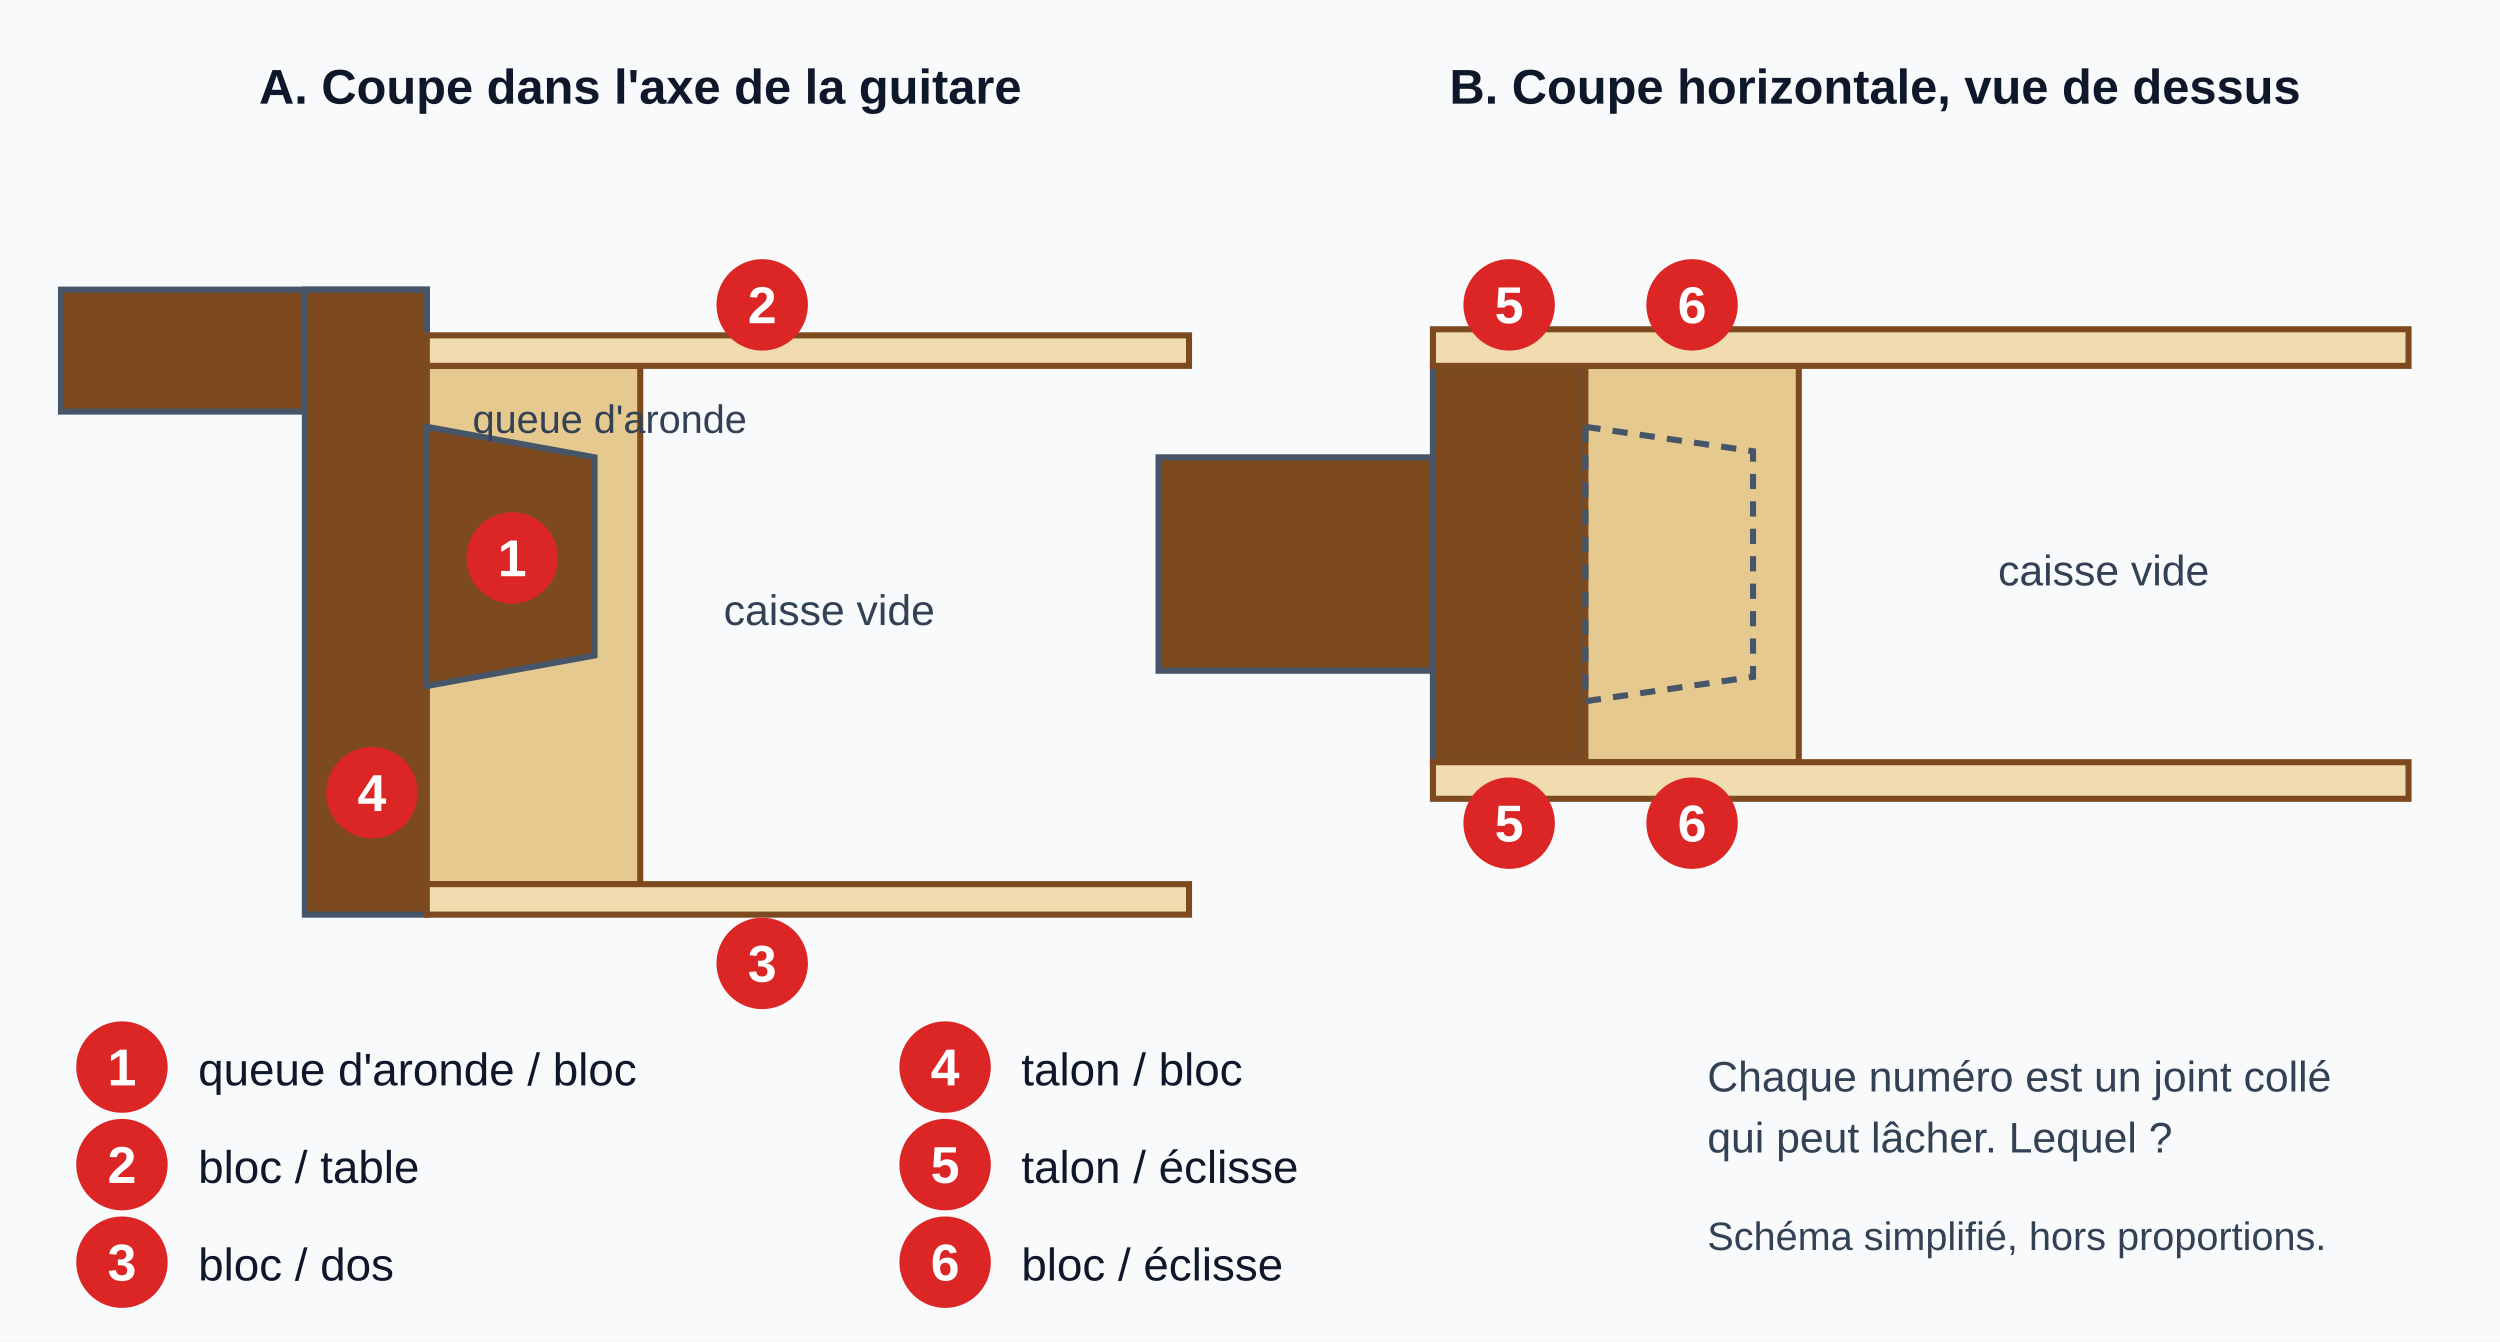
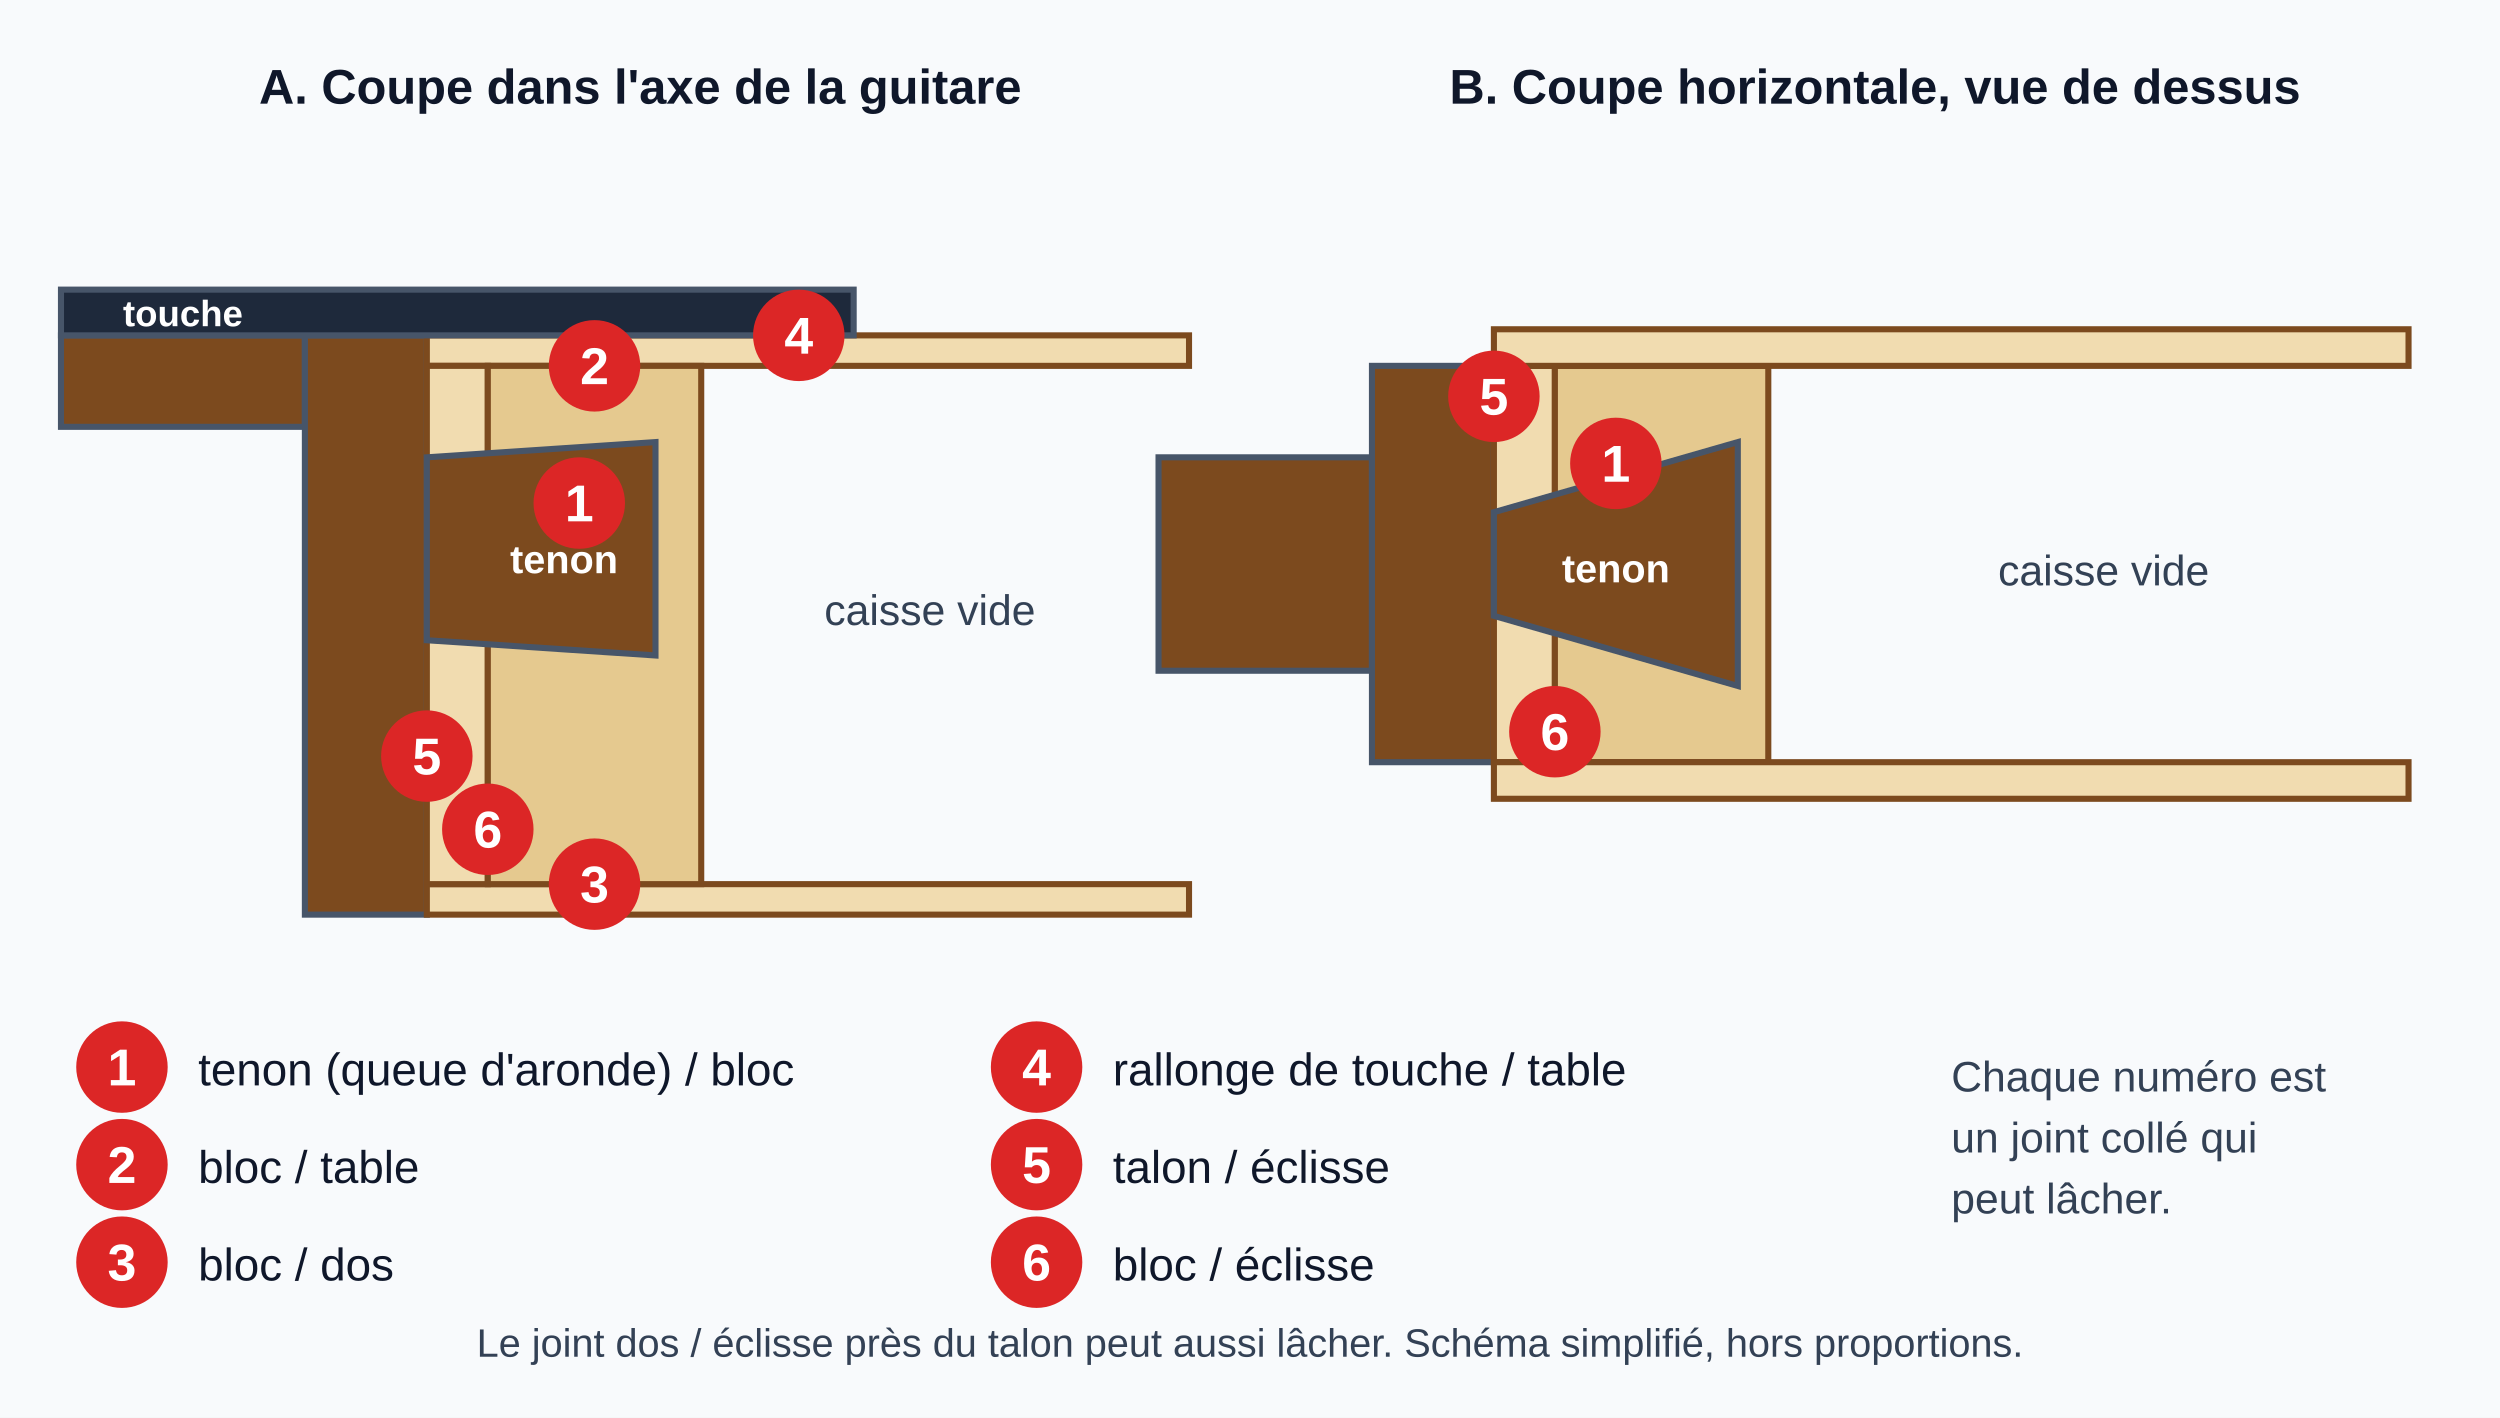
- <svg xmlns="http://www.w3.org/2000/svg" viewBox="0 0 820 440" role="img" aria-labelledby="t d" font-family="Arial, Helvetica, sans-serif">
-   <rect width="820" height="440" fill="#f8fafc" />
+ <svg xmlns="http://www.w3.org/2000/svg" viewBox="0 0 820 465" role="img" aria-labelledby="t d" font-family="Arial, Helvetica, sans-serif">
+   <rect width="820" height="465" fill="#f8fafc" />
  <text x="210" y="34" font-size="16" fill="#0f172a" font-weight="bold" text-anchor="middle">A. Coupe dans l'axe de la guitare</text>
-   <rect x="20" y="95" width="120" height="40" fill="#7c4a1e" stroke="#475569" stroke-width="2" />
-   <rect x="100" y="95" width="40" height="205" fill="#7c4a1e" stroke="#475569" stroke-width="2" />
-   <rect x="140" y="120" width="70" height="170" fill="#e5c98f" stroke="#7c4a1e" stroke-width="2" />
+   <rect x="20" y="110" width="80" height="30" fill="#7c4a1e" stroke="#475569" stroke-width="2" />
+   <rect x="100" y="110" width="40" height="190" fill="#7c4a1e" stroke="#475569" stroke-width="2" />
  <rect x="140" y="110" width="250" height="10" fill="#f1dcb0" stroke="#7c4a1e" stroke-width="2" />
  <rect x="140" y="290" width="250" height="10" fill="#f1dcb0" stroke="#7c4a1e" stroke-width="2" />
-   <polygon points="140,140 195,150 195,215 140,225" fill="#7c4a1e" stroke="#475569" stroke-width="2" />
-   <text x="272" y="205" font-size="14" fill="#334155" text-anchor="middle">caisse vide</text>
-   <circle cx="168" cy="183" r="15" fill="#dc2626" />
-   <text x="168" y="189" font-size="17" font-weight="bold" fill="#fff" text-anchor="middle">1</text>
-   <circle cx="250" cy="100" r="15" fill="#dc2626" />
-   <text x="250" y="106" font-size="17" font-weight="bold" fill="#fff" text-anchor="middle">2</text>
-   <circle cx="250" cy="316" r="15" fill="#dc2626" />
-   <text x="250" y="322" font-size="17" font-weight="bold" fill="#fff" text-anchor="middle">3</text>
-   <circle cx="122" cy="260" r="15" fill="#dc2626" />
-   <text x="122" y="266" font-size="17" font-weight="bold" fill="#fff" text-anchor="middle">4</text>
-   <text x="155" y="142" font-size="13" fill="#334155" text-anchor="start">queue d'aronde</text>
+   <rect x="140" y="120" width="20" height="170" fill="#f1dcb0" stroke="#7c4a1e" stroke-width="2" />
+   <rect x="160" y="120" width="70" height="170" fill="#e5c98f" stroke="#7c4a1e" stroke-width="2" />
+   <polygon points="140,150 215,145 215,215 140,210" fill="#7c4a1e" stroke="#475569" stroke-width="2" />
+   <rect x="20" y="95" width="260" height="15" fill="#1e293b" stroke="#475569" stroke-width="2" />
+   <text x="60" y="107" font-size="12" fill="#fff" font-weight="bold" text-anchor="middle">touche</text>
+   <text x="305" y="205" font-size="14" fill="#334155" text-anchor="middle">caisse vide</text>
+   <text x="185" y="188" font-size="13" fill="#fff" font-weight="bold" text-anchor="middle">tenon</text>
+   <circle cx="190" cy="165" r="15" fill="#dc2626" />
+   <text x="190" y="171" font-size="17" font-weight="bold" fill="#fff" text-anchor="middle">1</text>
+   <circle cx="195" cy="120" r="15" fill="#dc2626" />
+   <text x="195" y="126" font-size="17" font-weight="bold" fill="#fff" text-anchor="middle">2</text>
+   <circle cx="195" cy="290" r="15" fill="#dc2626" />
+   <text x="195" y="296" font-size="17" font-weight="bold" fill="#fff" text-anchor="middle">3</text>
+   <circle cx="262" cy="110" r="15" fill="#dc2626" />
+   <text x="262" y="116" font-size="17" font-weight="bold" fill="#fff" text-anchor="middle">4</text>
+   <circle cx="140" cy="248" r="15" fill="#dc2626" />
+   <text x="140" y="254" font-size="17" font-weight="bold" fill="#fff" text-anchor="middle">5</text>
+   <circle cx="160" cy="272" r="15" fill="#dc2626" />
+   <text x="160" y="278" font-size="17" font-weight="bold" fill="#fff" text-anchor="middle">6</text>
  <text x="615" y="34" font-size="16" fill="#0f172a" font-weight="bold" text-anchor="middle">B. Coupe horizontale, vue de dessus</text>
-   <rect x="380" y="150" width="90" height="70" fill="#7c4a1e" stroke="#475569" stroke-width="2" />
-   <rect x="470" y="120" width="50" height="130" fill="#7c4a1e" stroke="#475569" stroke-width="2" />
-   <rect x="520" y="120" width="70" height="130" fill="#e5c98f" stroke="#7c4a1e" stroke-width="2" />
-   <rect x="470" y="108" width="320" height="12" fill="#f1dcb0" stroke="#7c4a1e" stroke-width="2" />
-   <rect x="470" y="250" width="320" height="12" fill="#f1dcb0" stroke="#7c4a1e" stroke-width="2" />
-   <polygon points="520,140 575,148 575,222 520,230" fill="none" stroke="#475569" stroke-width="2" stroke-dasharray="5 4" />
+   <rect x="380" y="150" width="70" height="70" fill="#7c4a1e" stroke="#475569" stroke-width="2" />
+   <rect x="450" y="120" width="40" height="130" fill="#7c4a1e" stroke="#475569" stroke-width="2" />
+   <rect x="490" y="120" width="20" height="130" fill="#f1dcb0" stroke="#7c4a1e" stroke-width="2" />
+   <rect x="510" y="120" width="70" height="130" fill="#e5c98f" stroke="#7c4a1e" stroke-width="2" />
+   <rect x="490" y="108" width="300" height="12" fill="#f1dcb0" stroke="#7c4a1e" stroke-width="2" />
+   <rect x="490" y="250" width="300" height="12" fill="#f1dcb0" stroke="#7c4a1e" stroke-width="2" />
+   <polygon points="490,168 570,145 570,225 490,202" fill="#7c4a1e" stroke="#475569" stroke-width="2" />
+   <text x="530" y="191" font-size="13" fill="#fff" font-weight="bold" text-anchor="middle">tenon</text>
  <text x="690" y="192" font-size="14" fill="#334155" text-anchor="middle">caisse vide</text>
-   <circle cx="495" cy="100" r="15" fill="#dc2626" />
-   <text x="495" y="106" font-size="17" font-weight="bold" fill="#fff" text-anchor="middle">5</text>
-   <circle cx="555" cy="100" r="15" fill="#dc2626" />
-   <text x="555" y="106" font-size="17" font-weight="bold" fill="#fff" text-anchor="middle">6</text>
-   <circle cx="495" cy="270" r="15" fill="#dc2626" />
-   <text x="495" y="276" font-size="17" font-weight="bold" fill="#fff" text-anchor="middle">5</text>
-   <circle cx="555" cy="270" r="15" fill="#dc2626" />
-   <text x="555" y="276" font-size="17" font-weight="bold" fill="#fff" text-anchor="middle">6</text>
+   <circle cx="530" cy="152" r="15" fill="#dc2626" />
+   <text x="530" y="158" font-size="17" font-weight="bold" fill="#fff" text-anchor="middle">1</text>
+   <circle cx="490" cy="130" r="15" fill="#dc2626" />
+   <text x="490" y="136" font-size="17" font-weight="bold" fill="#fff" text-anchor="middle">5</text>
+   <circle cx="510" cy="240" r="15" fill="#dc2626" />
+   <text x="510" y="246" font-size="17" font-weight="bold" fill="#fff" text-anchor="middle">6</text>
  <circle cx="40" cy="350" r="15" fill="#dc2626" />
  <text x="40" y="356" font-size="17" font-weight="bold" fill="#fff" text-anchor="middle">1</text>
-   <text x="65" y="356" font-size="15" fill="#0f172a" text-anchor="start">queue d'aronde / bloc</text>
+   <text x="65" y="356" font-size="15" fill="#0f172a" text-anchor="start">tenon (queue d'aronde) / bloc</text>
  <circle cx="40" cy="382" r="15" fill="#dc2626" />
  <text x="40" y="388" font-size="17" font-weight="bold" fill="#fff" text-anchor="middle">2</text>
  <text x="65" y="388" font-size="15" fill="#0f172a" text-anchor="start">bloc / table</text>
  <circle cx="40" cy="414" r="15" fill="#dc2626" />
  <text x="40" y="420" font-size="17" font-weight="bold" fill="#fff" text-anchor="middle">3</text>
  <text x="65" y="420" font-size="15" fill="#0f172a" text-anchor="start">bloc / dos</text>
-   <circle cx="310" cy="350" r="15" fill="#dc2626" />
-   <text x="310" y="356" font-size="17" font-weight="bold" fill="#fff" text-anchor="middle">4</text>
-   <text x="335" y="356" font-size="15" fill="#0f172a" text-anchor="start">talon / bloc</text>
-   <circle cx="310" cy="382" r="15" fill="#dc2626" />
-   <text x="310" y="388" font-size="17" font-weight="bold" fill="#fff" text-anchor="middle">5</text>
-   <text x="335" y="388" font-size="15" fill="#0f172a" text-anchor="start">talon / éclisse</text>
-   <circle cx="310" cy="414" r="15" fill="#dc2626" />
-   <text x="310" y="420" font-size="17" font-weight="bold" fill="#fff" text-anchor="middle">6</text>
-   <text x="335" y="420" font-size="15" fill="#0f172a" text-anchor="start">bloc / éclisse</text>
-   <text x="560" y="358" font-size="14" fill="#334155" text-anchor="start">Chaque numéro est un joint collé</text>
-   <text x="560" y="378" font-size="14" fill="#334155" text-anchor="start">qui peut lâcher. Lequel ?</text>
-   <text x="560" y="410" font-size="13" fill="#334155" text-anchor="start">Schéma simplifié, hors proportions.</text>
+   <circle cx="340" cy="350" r="15" fill="#dc2626" />
+   <text x="340" y="356" font-size="17" font-weight="bold" fill="#fff" text-anchor="middle">4</text>
+   <text x="365" y="356" font-size="15" fill="#0f172a" text-anchor="start">rallonge de touche / table</text>
+   <circle cx="340" cy="382" r="15" fill="#dc2626" />
+   <text x="340" y="388" font-size="17" font-weight="bold" fill="#fff" text-anchor="middle">5</text>
+   <text x="365" y="388" font-size="15" fill="#0f172a" text-anchor="start">talon / éclisse</text>
+   <circle cx="340" cy="414" r="15" fill="#dc2626" />
+   <text x="340" y="420" font-size="17" font-weight="bold" fill="#fff" text-anchor="middle">6</text>
+   <text x="365" y="420" font-size="15" fill="#0f172a" text-anchor="start">bloc / éclisse</text>
+   <text x="640" y="358" font-size="14" fill="#334155" text-anchor="start">Chaque numéro est</text>
+   <text x="640" y="378" font-size="14" fill="#334155" text-anchor="start">un joint collé qui</text>
+   <text x="640" y="398" font-size="14" fill="#334155" text-anchor="start">peut lâcher.</text>
+   <text x="410" y="445" font-size="13" fill="#334155" text-anchor="middle">Le joint dos / éclisse près du talon peut aussi lâcher. Schéma simplifié, hors proportions.</text>
</svg>
